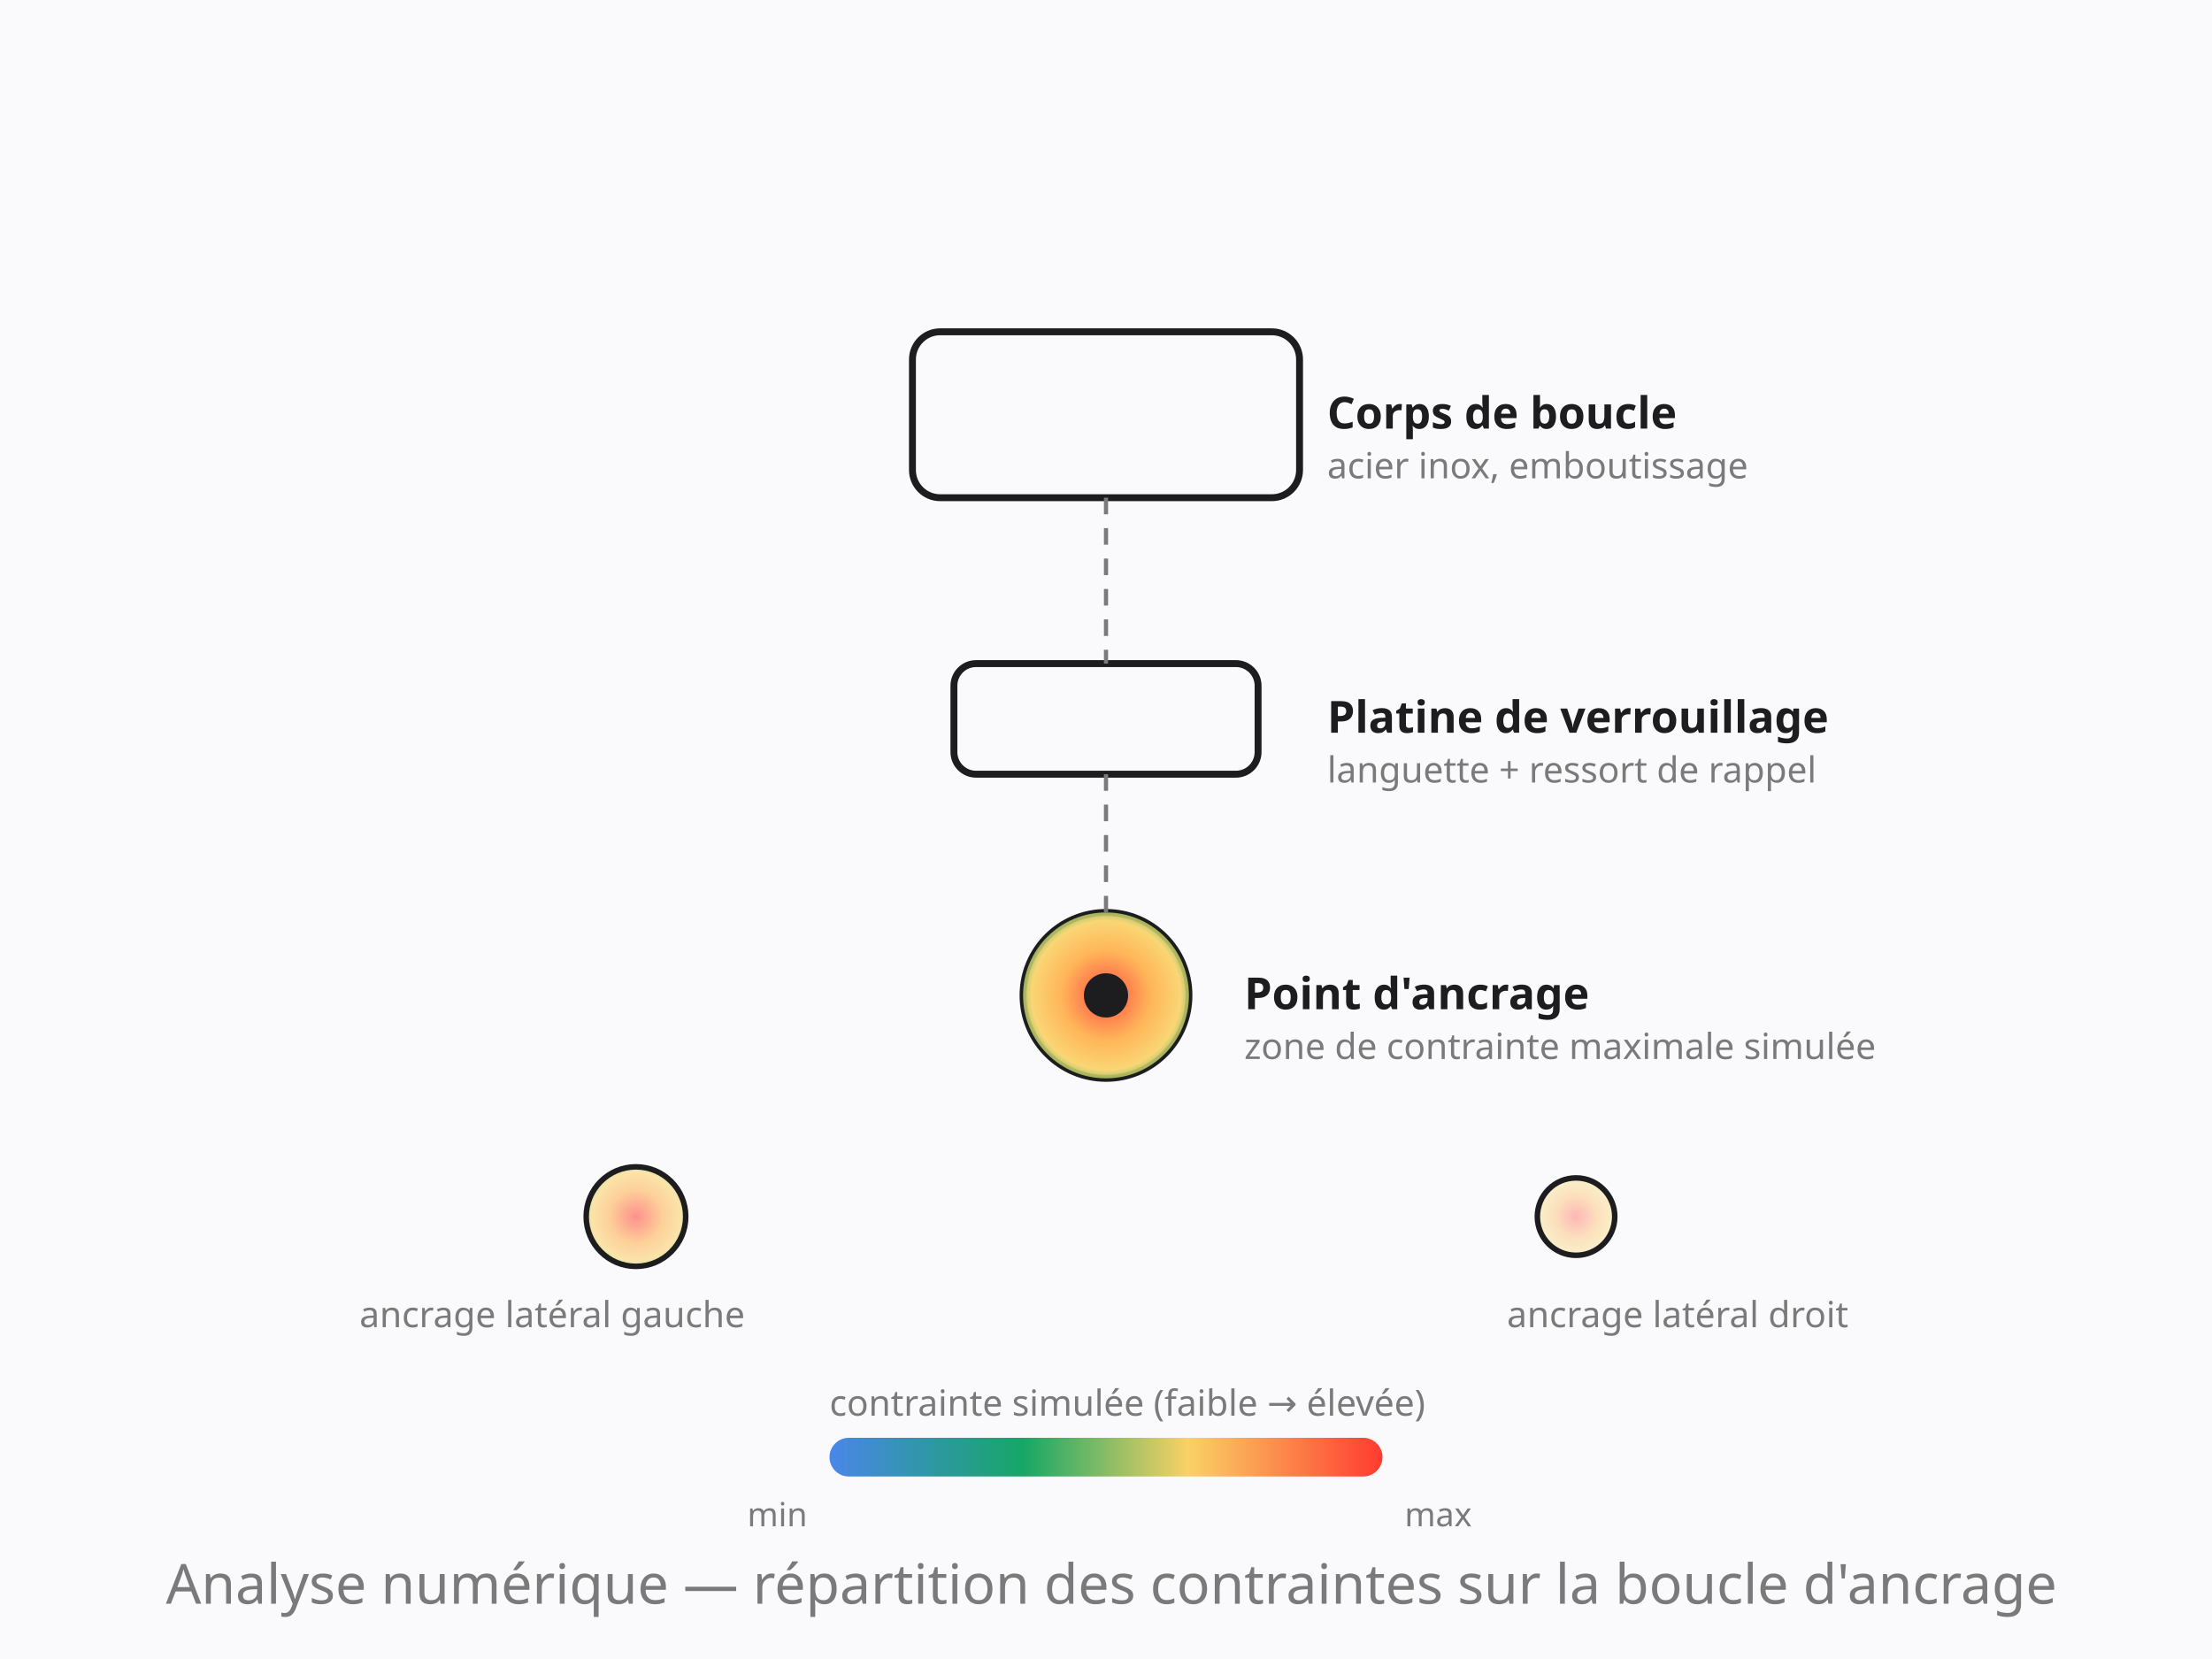
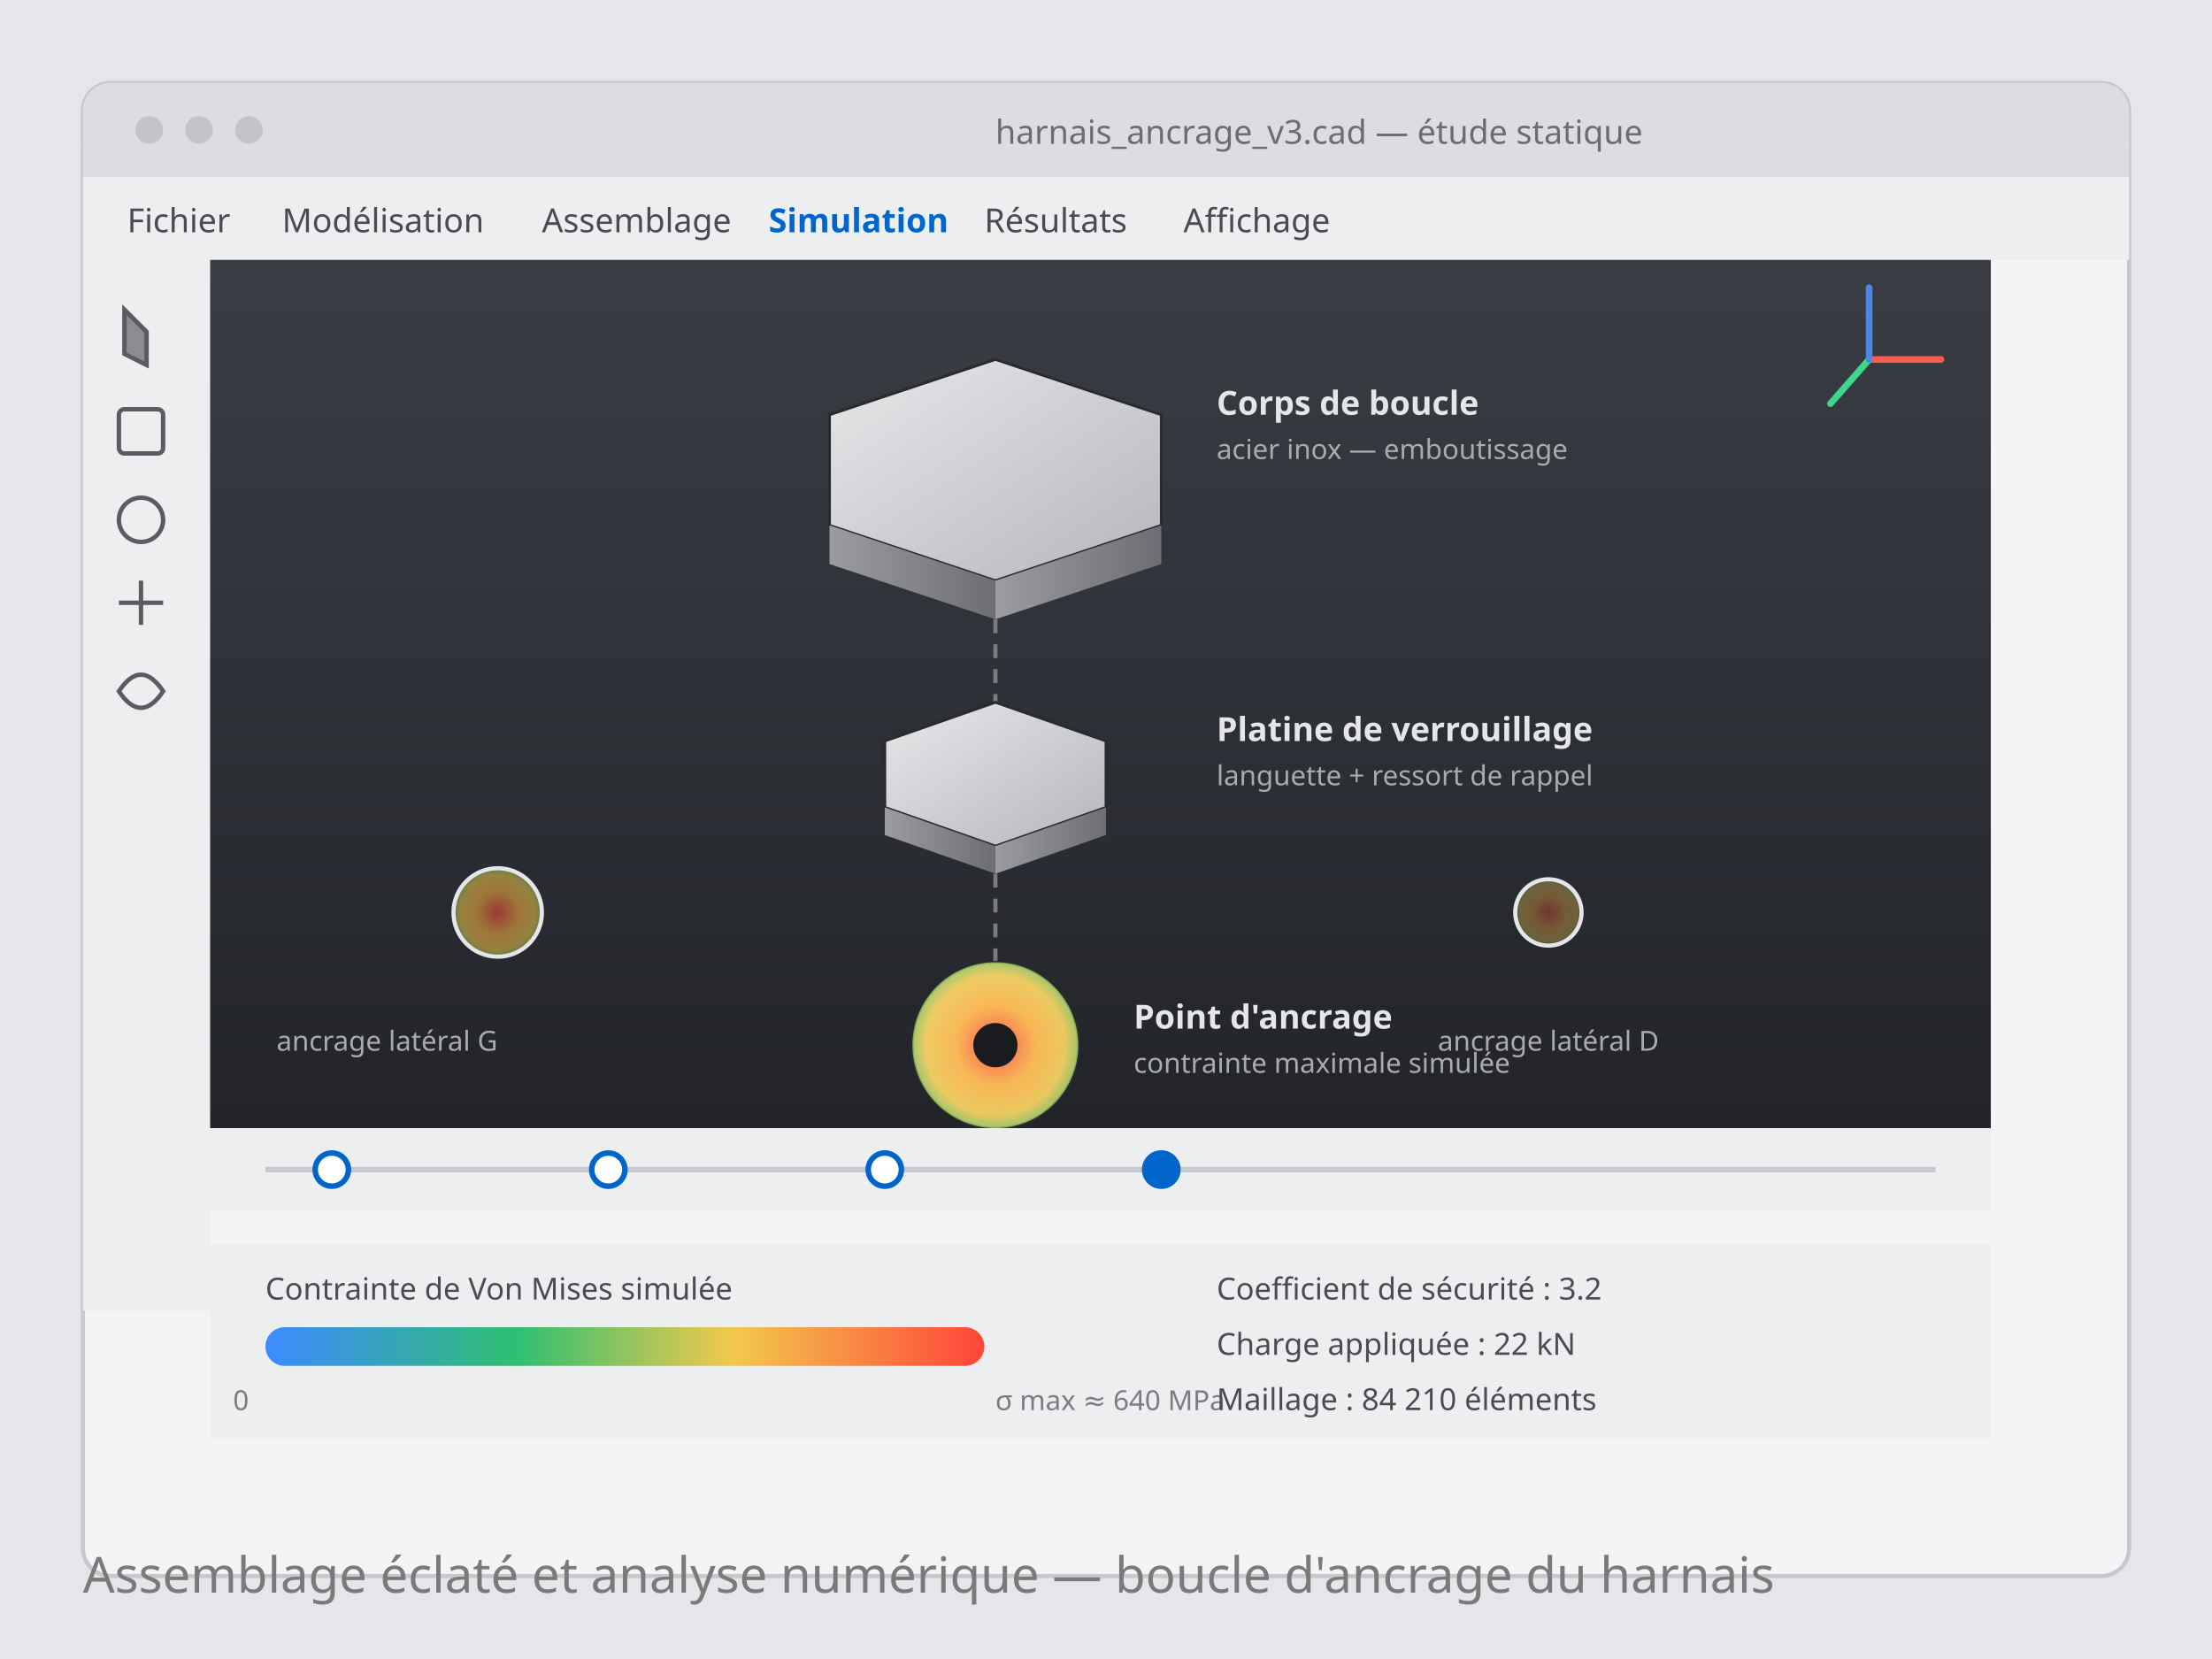
<svg xmlns="http://www.w3.org/2000/svg" viewBox="0 0 800 600" font-family="system-ui,sans-serif">
-   <rect width="800" height="600" fill="#fafafc" />
  <defs>
-     <radialGradient id="stressHot" cx="50%" cy="50%" r="60%">
-       <stop offset="0%" stop-color="#ff3b30" />
-       <stop offset="45%" stop-color="#ffad47" />
-       <stop offset="75%" stop-color="#fad165" />
-       <stop offset="100%" stop-color="#16a766" />
+     <linearGradient id="viewportBg2" x1="0" y1="0" x2="0" y2="1">
+       <stop offset="0%" stop-color="#3a3d44" />
+       <stop offset="100%" stop-color="#22242a" />
+     </linearGradient>
+     <radialGradient id="stressHot2" cx="50%" cy="50%" r="60%">
+       <stop offset="0%" stop-color="#ff453a" />
+       <stop offset="40%" stop-color="#ffb340" />
+       <stop offset="70%" stop-color="#f2c94c" />
+       <stop offset="100%" stop-color="#2fbf71" />
    </radialGradient>
-     <linearGradient id="legendGrad" x1="0" y1="0" x2="1" y2="0">
-       <stop offset="0%" stop-color="#4a86e8" />
-       <stop offset="35%" stop-color="#16a766" />
-       <stop offset="65%" stop-color="#fad165" />
-       <stop offset="100%" stop-color="#ff3b30" />
+     <linearGradient id="legendGrad2" x1="0" y1="0" x2="1" y2="0">
+       <stop offset="0%" stop-color="#3d8bff" />
+       <stop offset="35%" stop-color="#2fbf71" />
+       <stop offset="65%" stop-color="#f2c94c" />
+       <stop offset="100%" stop-color="#ff453a" />
+     </linearGradient>
+     <linearGradient id="partTop" x1="0" y1="0" x2="1" y2="1">
+       <stop offset="0%" stop-color="#e8e8ea" />
+       <stop offset="100%" stop-color="#b4b6bc" />
+     </linearGradient>
+     <linearGradient id="partSide" x1="0" y1="0" x2="1" y2="0">
+       <stop offset="0%" stop-color="#9a9ca2" />
+       <stop offset="100%" stop-color="#6c6e74" />
    </linearGradient>
  </defs>
-   <g stroke="#1d1d1f" stroke-width="2.5" fill="none" stroke-linejoin="round">
-     <rect x="330" y="120" width="140" height="60" rx="10" />
-     <rect x="345" y="240" width="110" height="40" rx="8" />
-     <circle cx="400" cy="360" r="30" />
+   <rect width="800" height="600" fill="#e5e6ea" />
+   <rect x="30" y="30" width="740" height="540" rx="10" fill="#f4f4f6" stroke="#c7c8cd" stroke-width="1.5" />
+   <rect x="30" y="30" width="740" height="34" rx="10" fill="#dcdde2" />
+   <rect x="30" y="52" width="740" height="12" fill="#dcdde2" />
+   <circle cx="54" cy="47" r="5" fill="#c3c4ca" />
+   <circle cx="72" cy="47" r="5" fill="#c3c4ca" />
+   <circle cx="90" cy="47" r="5" fill="#c3c4ca" />
+   <text x="360" y="52" font-size="12" fill="#6b6d73">harnais_ancrage_v3.cad — étude statique</text>
+   <rect x="30" y="64" width="740" height="30" fill="#eceeef" />
+   <text x="46" y="84" font-size="12" fill="#4a4c52">Fichier</text>
+   <text x="102" y="84" font-size="12" fill="#4a4c52">Modélisation</text>
+   <text x="196" y="84" font-size="12" fill="#4a4c52">Assemblage</text>
+   <text x="278" y="84" font-size="12" fill="#0066cc" font-weight="600">Simulation</text>
+   <text x="356" y="84" font-size="12" fill="#4a4c52">Résultats</text>
+   <text x="428" y="84" font-size="12" fill="#4a4c52">Affichage</text>
+   <rect x="30" y="94" width="46" height="380" fill="#eceeef" />
+   <g fill="none" stroke="#5a5c62" stroke-width="1.6">
+     <path d="M45 112 l8 8 l0 12 l-8 -4 Z" fill="#8a8c92" />
+     <rect x="43" y="148" width="16" height="16" rx="2" />
+     <circle cx="51" cy="188" r="8" />
+     <path d="M43 218 h16 M51 210 v16" />
+     <path d="M43 250 q8 -12 16 0 q-8 12 -16 0 Z" />
  </g>
-   <circle cx="400" cy="360" r="30" fill="url(#stressHot)" opacity="0.9" />
-   <circle cx="400" cy="360" r="8" fill="#1d1d1f" />
-   <g stroke="#7a7a7a" stroke-width="1.5" stroke-dasharray="6 5">
-     <line x1="400" y1="180" x2="400" y2="240" />
-     <line x1="400" y1="280" x2="400" y2="330" />
+   <rect x="76" y="94" width="644" height="314" fill="url(#viewportBg2)" />
+   <g transform="translate(676,130)" stroke-width="2.4" stroke-linecap="round">
+     <line x1="0" y1="0" x2="26" y2="0" stroke="#ff5a4e" />
+     <line x1="0" y1="0" x2="-14" y2="16" stroke="#3dd68c" />
+     <line x1="0" y1="0" x2="0" y2="-26" stroke="#4a86e8" />
  </g>
-   <text x="480" y="155" font-size="16" fill="#1d1d1f" font-weight="600">Corps de boucle</text>
-   <text x="480" y="173" font-size="13" fill="#7a7a7a">acier inox, emboutissage</text>
-   <text x="480" y="265" font-size="16" fill="#1d1d1f" font-weight="600">Platine de verrouillage</text>
-   <text x="480" y="283" font-size="13" fill="#7a7a7a">languette + ressort de rappel</text>
-   <text x="450" y="365" font-size="16" fill="#1d1d1f" font-weight="600">Point d'ancrage</text>
-   <text x="450" y="383" font-size="13" fill="#7a7a7a">zone de contrainte maximale simulée</text>
-   <circle cx="230" cy="440" r="18" fill="url(#stressHot)" opacity="0.55" />
-   <circle cx="230" cy="440" r="18" fill="none" stroke="#1d1d1f" stroke-width="2" />
-   <text x="130" y="480" font-size="13" fill="#7a7a7a">ancrage latéral gauche</text>
-   <circle cx="570" cy="440" r="14" fill="url(#stressHot)" opacity="0.35" />
-   <circle cx="570" cy="440" r="14" fill="none" stroke="#1d1d1f" stroke-width="2" />
-   <text x="545" y="480" font-size="13" fill="#7a7a7a">ancrage latéral droit</text>
-   <rect x="300" y="520" width="200" height="14" rx="7" fill="url(#legendGrad)" />
-   <text x="300" y="512" font-size="13" fill="#7a7a7a">contrainte simulée (faible → élevée)</text>
-   <text x="292" y="552" font-size="12" fill="#7a7a7a" text-anchor="end">min</text>
-   <text x="508" y="552" font-size="12" fill="#7a7a7a">max</text>
-   <text x="60" y="580" font-size="20" fill="#7a7a7a">Analyse numérique — répartition des contraintes sur la boucle d'ancrage</text>
+   <g transform="translate(0,10)">
+     <path d="M300 140 L300 180 L360 200 L420 180 L420 140 L360 120 Z" fill="url(#partTop)" stroke="#2a2b2e" stroke-width="1" />
+     <path d="M300 180 L360 200 L360 214 L300 194 Z" fill="url(#partSide)" />
+     <path d="M420 180 L360 200 L360 214 L420 194 Z" fill="url(#partSide)" />
+     <line x1="360" y1="214" x2="360" y2="256" stroke="#7a7c82" stroke-width="1.5" stroke-dasharray="5 4" />
+     <path d="M320 258 L320 282 L360 296 L400 282 L400 258 L360 244 Z" fill="url(#partTop)" stroke="#2a2b2e" stroke-width="1" />
+     <path d="M320 282 L360 296 L360 306 L320 292 Z" fill="url(#partSide)" />
+     <path d="M400 282 L360 296 L360 306 L400 292 Z" fill="url(#partSide)" />
+     <line x1="360" y1="306" x2="360" y2="340" stroke="#7a7c82" stroke-width="1.5" stroke-dasharray="5 4" />
+     <circle cx="360" cy="368" r="30" fill="url(#partTop)" stroke="#2a2b2e" stroke-width="1" />
+     <circle cx="360" cy="368" r="30" fill="url(#stressHot2)" opacity="0.85" />
+     <circle cx="360" cy="368" r="8" fill="#1a1b1e" />
+   </g>
+   <circle cx="180" cy="330" r="16" fill="url(#stressHot2)" opacity="0.55" />
+   <circle cx="180" cy="330" r="16" fill="none" stroke="#e5e6ea" stroke-width="1.5" />
+   <circle cx="560" cy="330" r="12" fill="url(#stressHot2)" opacity="0.35" />
+   <circle cx="560" cy="330" r="12" fill="none" stroke="#e5e6ea" stroke-width="1.5" />
+   <text x="440" y="150" font-size="12" fill="#e5e6ea" font-weight="600">Corps de boucle</text>
+   <text x="440" y="166" font-size="10" fill="#a9abb1">acier inox — emboutissage</text>
+   <text x="440" y="268" font-size="12" fill="#e5e6ea" font-weight="600">Platine de verrouillage</text>
+   <text x="440" y="284" font-size="10" fill="#a9abb1">languette + ressort de rappel</text>
+   <text x="410" y="372" font-size="12" fill="#e5e6ea" font-weight="600">Point d'ancrage</text>
+   <text x="410" y="388" font-size="10" fill="#a9abb1">contrainte maximale simulée</text>
+   <text x="100" y="380" font-size="10" fill="#a9abb1">ancrage latéral G</text>
+   <text x="520" y="380" font-size="10" fill="#a9abb1">ancrage latéral D</text>
+   <rect x="76" y="408" width="644" height="30" fill="#eceeef" />
+   <line x1="96" y1="423" x2="700" y2="423" stroke="#c7c8cd" stroke-width="2" />
+   <g fill="#ffffff" stroke="#0066cc" stroke-width="2">
+     <circle cx="120" cy="423" r="6" />
+     <circle cx="220" cy="423" r="6" />
+     <circle cx="320" cy="423" r="6" />
+   </g>
+   <circle cx="420" cy="423" r="6" fill="#0066cc" stroke="#0066cc" stroke-width="2" />
+   <rect x="76" y="450" width="644" height="70" fill="#eceeef" />
+   <text x="96" y="470" font-size="11" fill="#4a4c52">Contrainte de Von Mises simulée</text>
+   <rect x="96" y="480" width="260" height="14" rx="7" fill="url(#legendGrad2)" />
+   <text x="90" y="510" font-size="10" fill="#7a7c82" text-anchor="end">0</text>
+   <text x="360" y="510" font-size="10" fill="#7a7c82">σ max ≈ 640 MPa</text>
+   <text x="440" y="470" font-size="11" fill="#4a4c52">Coefficient de sécurité : 3.2</text>
+   <text x="440" y="490" font-size="11" fill="#4a4c52">Charge appliquée : 22 kN</text>
+   <text x="440" y="510" font-size="11" fill="#4a4c52">Maillage : 84 210 éléments</text>
+   <text x="30" y="576" font-size="18" fill="#7a7a7a">Assemblage éclaté et analyse numérique — boucle d'ancrage du harnais</text>
</svg>
